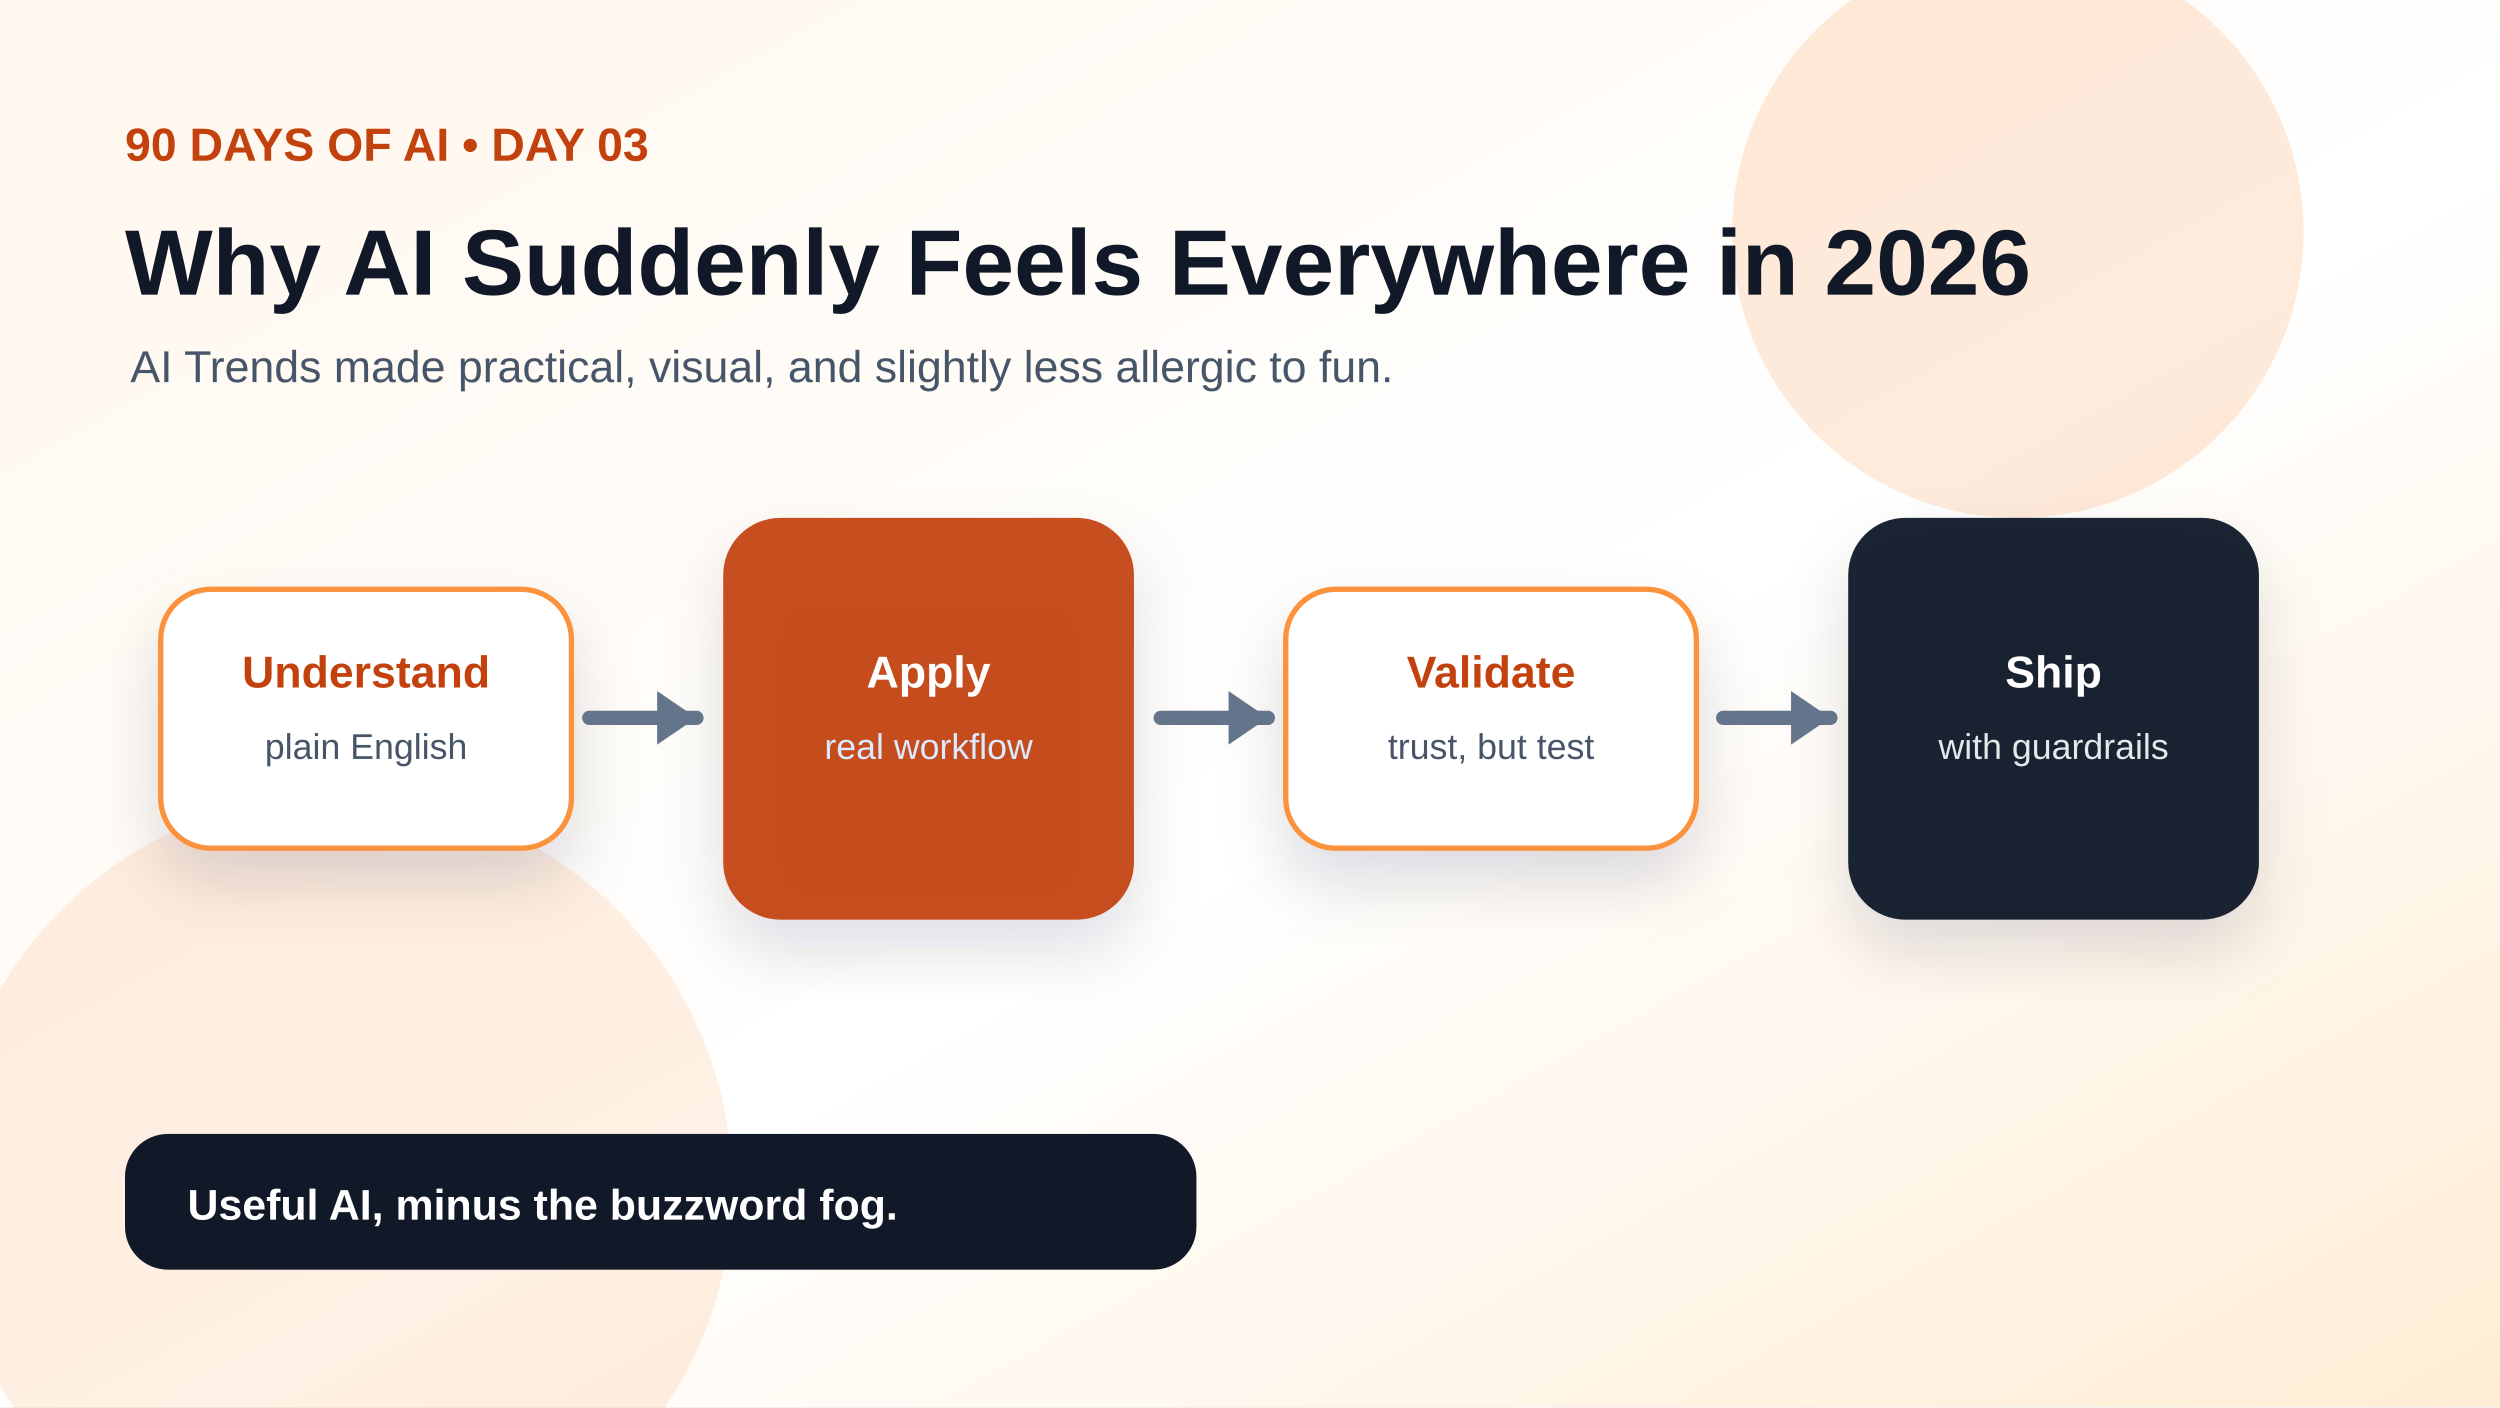
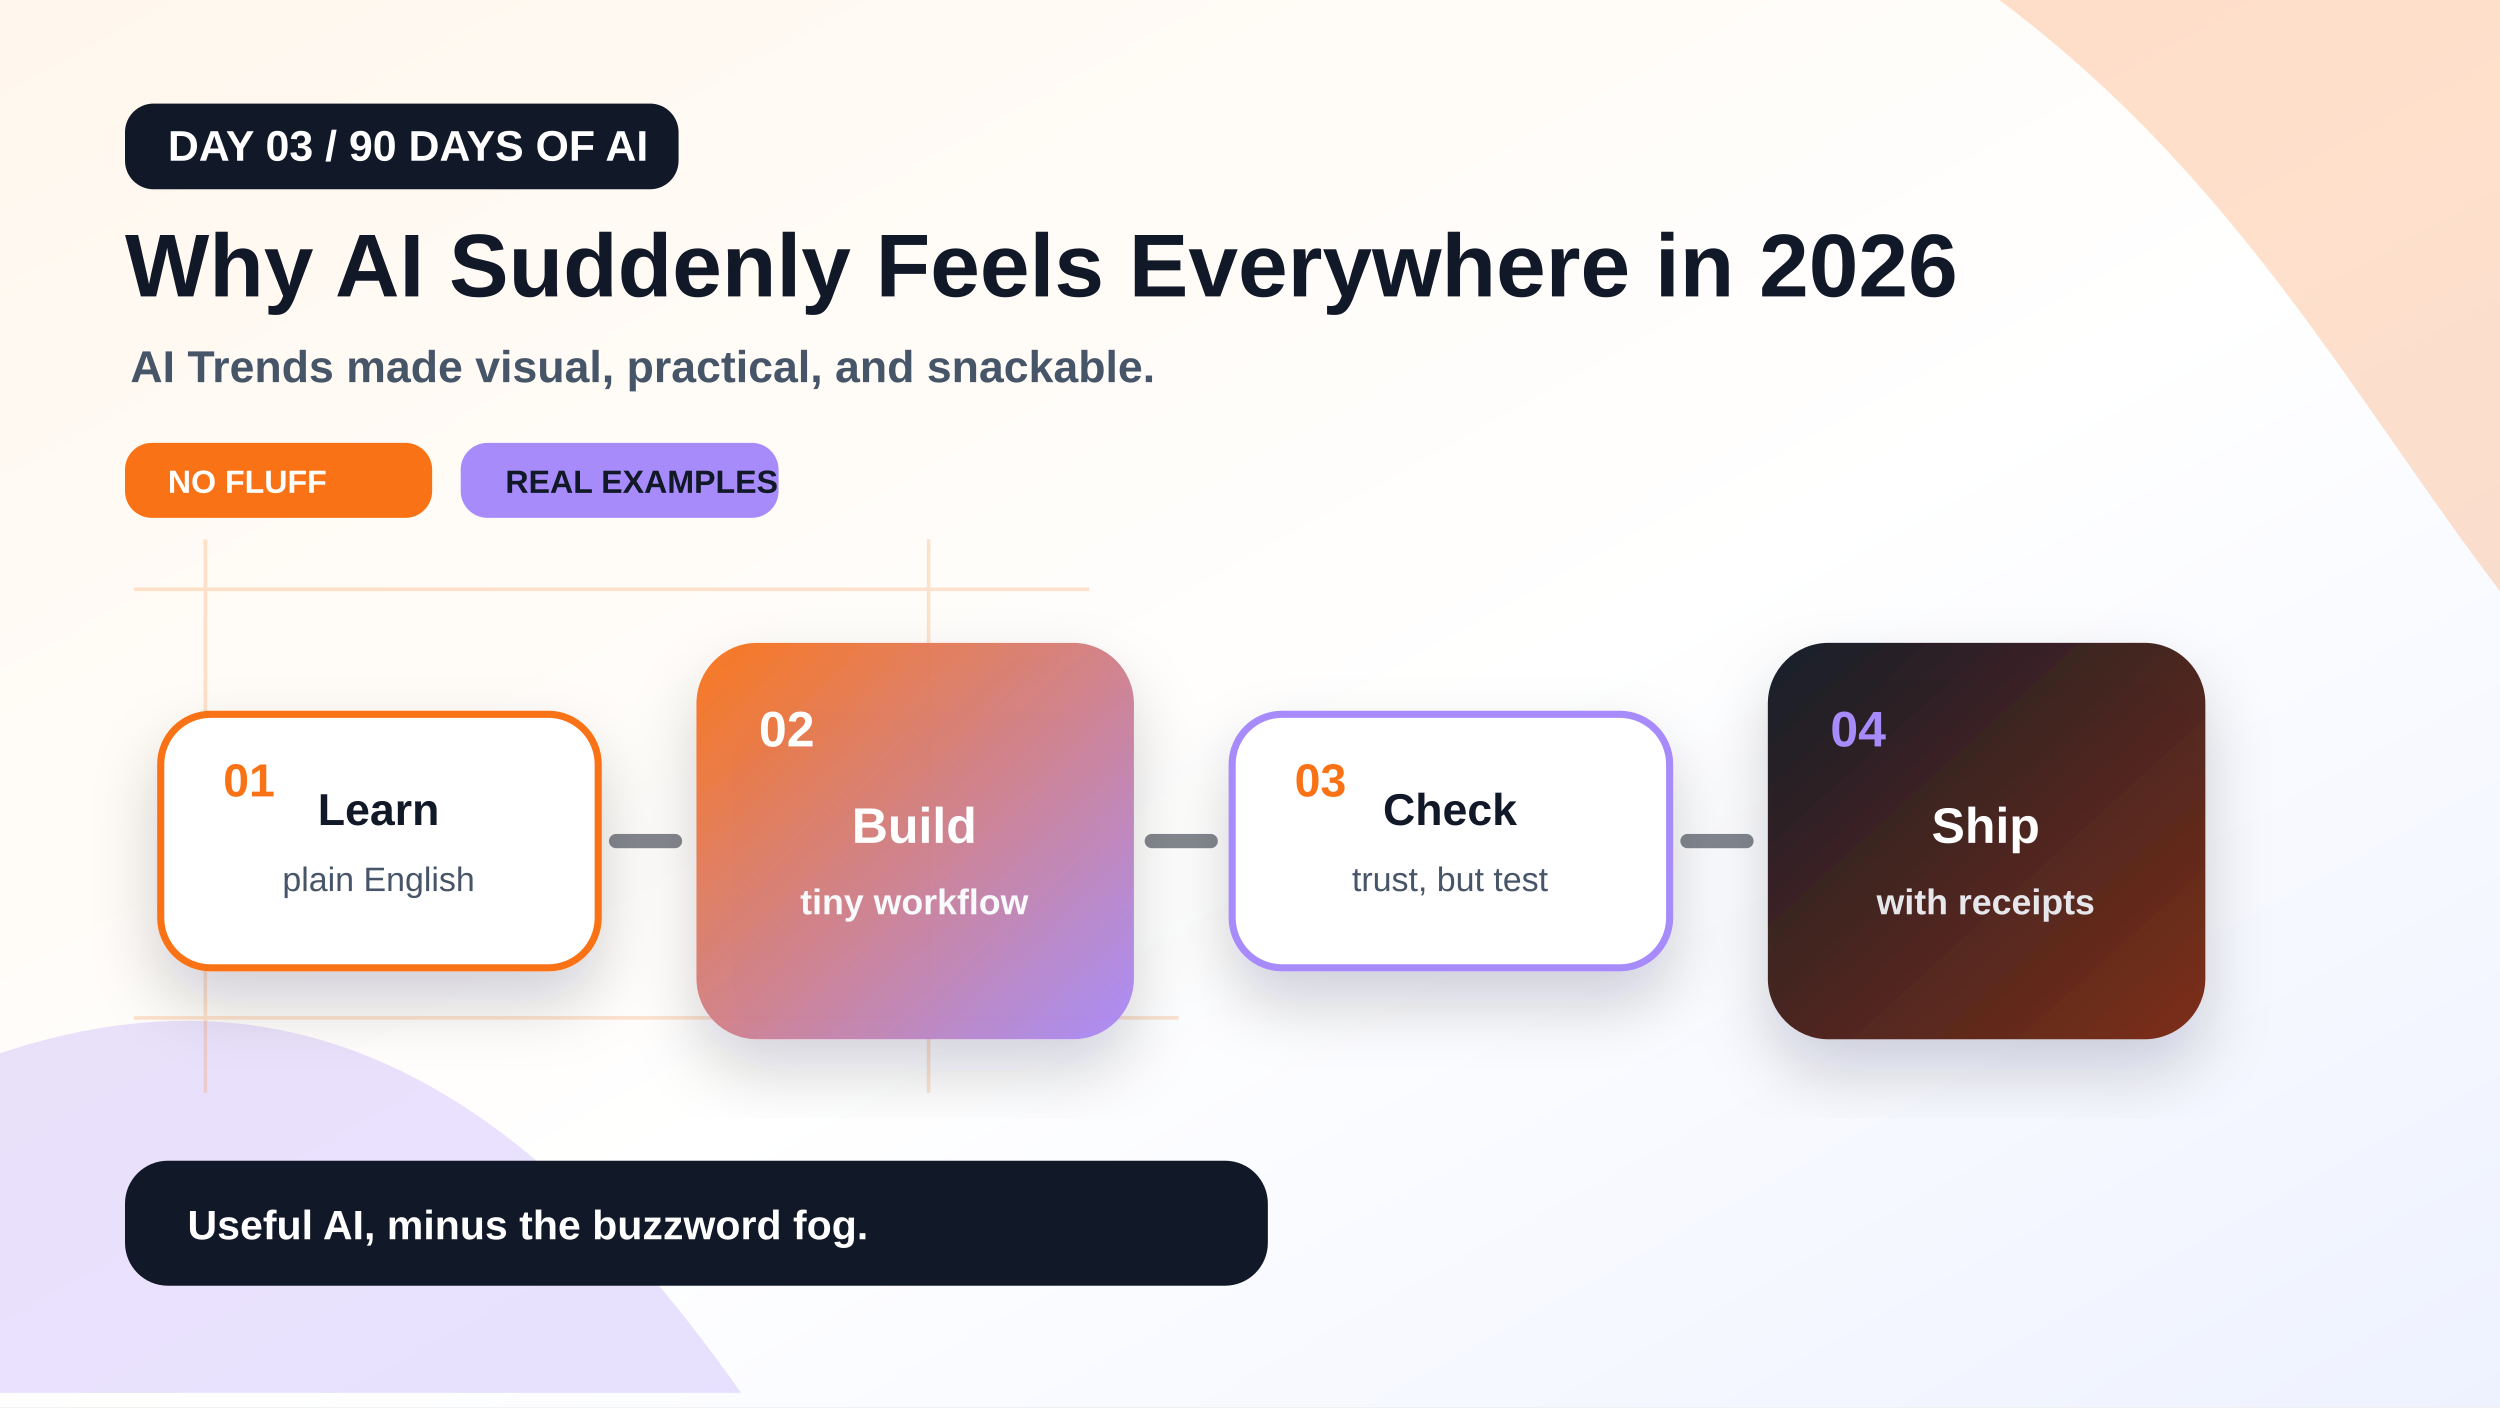
<svg xmlns="http://www.w3.org/2000/svg" width="1400" height="788" viewBox="0 0 1400 788" role="img" aria-labelledby="title desc">
  <defs>
    <linearGradient id="bg" x1="0" y1="0" x2="1" y2="1">
      <stop offset="0" stop-color="#fff7ed" />
      <stop offset="0.55" stop-color="#ffffff" />
-       <stop offset="1" stop-color="#ffedd5" />
+       <stop offset="1" stop-color="#eef2ff" />
+     </linearGradient>
+     <linearGradient id="cardGlow" x1="0" y1="0" x2="1" y2="1">
+       <stop offset="0" stop-color="#f97316" />
+       <stop offset="1" stop-color="#a78bfa" />
+     </linearGradient>
+     <linearGradient id="darkGlow" x1="0" y1="0" x2="1" y2="1">
+       <stop offset="0" stop-color="#111827" />
+       <stop offset="1" stop-color="#7c2d12" />
    </linearGradient>
    <filter id="shadow" x="-20%" y="-20%" width="140%" height="140%">
-       <feDropShadow dx="0" dy="18" stdDeviation="18" flood-color="#0f172a" flood-opacity="0.14" />
+       <feDropShadow dx="0" dy="18" stdDeviation="18" flood-color="#0f172a" flood-opacity="0.18" />
    </filter>
  </defs>
  <rect width="1400" height="788" fill="url(#bg)" />
-   <circle cx="1130" cy="130" r="160" fill="#fb923c" opacity="0.18" />
-   <circle cx="190" cy="665" r="220" fill="#fb923c" opacity="0.14" />
-   <text x="70" y="90" font-family="Arial, sans-serif" font-size="26" font-weight="800" fill="#c2410c">90 DAYS OF AI • DAY 03</text>
-   <text x="70" y="165" font-family="Arial, sans-serif" font-size="52" font-weight="900" fill="#111827">Why AI Suddenly Feels Everywhere in 2026</text>
-   <text x="73" y="214" font-family="Arial, sans-serif" font-size="25" fill="#475569">AI Trends made practical, visual, and slightly less allergic to fun.</text>
+   <path d="M1060 -40 C1260 80 1325 250 1440 380 L1440 0 Z" fill="#f97316" opacity="0.22" />
+   <path d="M-70 620 C150 505 295 610 415 780 L-70 780 Z" fill="#a78bfa" opacity="0.25" />
+   <g opacity="0.20" stroke="#f97316" stroke-width="2">
+     <path d="M75 330 H610" />
+     <path d="M75 570 H660" />
+     <path d="M115 302 V612" />
+     <path d="M520 302 V612" />
+   </g>
+   <rect x="70" y="58" width="310" height="48" rx="16" fill="#111827" />
+   <text x="94" y="90" font-family="Arial, sans-serif" font-size="24" font-weight="900" fill="#ffffff">DAY 03 / 90 DAYS OF AI</text>
+   <text x="70" y="166" font-family="Arial, sans-serif" font-size="50" font-weight="900" fill="#111827">Why AI Suddenly Feels Everywhere in 2026</text>
+   <text x="73" y="214" font-family="Arial, sans-serif" font-size="25" font-weight="700" fill="#475569">AI Trends made visual, practical, and snackable.</text>
+   <g transform="translate(70 248)">
+     <rect x="0" y="0" width="172" height="42" rx="15" fill="#f97316" />
+     <text x="24" y="28" font-family="Arial, sans-serif" font-size="18" font-weight="900" fill="#ffffff">NO FLUFF</text>
+     <rect x="188" y="0" width="178" height="42" rx="15" fill="#a78bfa" />
+     <text x="213" y="28" font-family="Arial, sans-serif" font-size="18" font-weight="900" fill="#111827">REAL EXAMPLES</text>
+   </g>
  <g filter="url(#shadow)">
-     <rect x="90" y="330" width="230" height="145" rx="28" fill="#ffffff" stroke="#fb923c" stroke-width="3" />
-     <rect x="405" y="290" width="230" height="225" rx="32" fill="#c2410c" opacity="0.92" />
-     <rect x="720" y="330" width="230" height="145" rx="28" fill="#ffffff" stroke="#fb923c" stroke-width="3" />
-     <rect x="1035" y="290" width="230" height="225" rx="32" fill="#111827" opacity="0.94" />
+     <rect x="90" y="400" width="245" height="142" rx="28" fill="#ffffff" stroke="#f97316" stroke-width="4" />
+     <rect x="390" y="360" width="245" height="222" rx="34" fill="url(#cardGlow)" opacity="0.96" />
+     <rect x="690" y="400" width="245" height="142" rx="28" fill="#ffffff" stroke="#a78bfa" stroke-width="4" />
+     <rect x="990" y="360" width="245" height="222" rx="34" fill="url(#darkGlow)" opacity="0.98" />
  </g>
-   <path d="M330 402 H390" stroke="#64748b" stroke-width="8" stroke-linecap="round" />
-   <path d="M390 402 l-22 -15 v30 z" fill="#64748b" />
-   <path d="M650 402 H710" stroke="#64748b" stroke-width="8" stroke-linecap="round" />
-   <path d="M710 402 l-22 -15 v30 z" fill="#64748b" />
-   <path d="M965 402 H1025" stroke="#64748b" stroke-width="8" stroke-linecap="round" />
-   <path d="M1025 402 l-22 -15 v30 z" fill="#64748b" />
-   <text x="205" y="385" text-anchor="middle" font-family="Arial, sans-serif" font-size="25" font-weight="800" fill="#c2410c">Understand</text>
-   <text x="205" y="425" text-anchor="middle" font-family="Arial, sans-serif" font-size="20" fill="#475569">plain English</text>
-   <text x="520" y="385" text-anchor="middle" font-family="Arial, sans-serif" font-size="25" font-weight="800" fill="#ffffff">Apply</text>
-   <text x="520" y="425" text-anchor="middle" font-family="Arial, sans-serif" font-size="20" fill="#dbeafe">real workflow</text>
-   <text x="835" y="385" text-anchor="middle" font-family="Arial, sans-serif" font-size="25" font-weight="800" fill="#c2410c">Validate</text>
-   <text x="835" y="425" text-anchor="middle" font-family="Arial, sans-serif" font-size="20" fill="#475569">trust, but test</text>
-   <text x="1150" y="385" text-anchor="middle" font-family="Arial, sans-serif" font-size="25" font-weight="800" fill="#ffffff">Ship</text>
-   <text x="1150" y="425" text-anchor="middle" font-family="Arial, sans-serif" font-size="20" fill="#e5e7eb">with guardrails</text>
-   <rect x="70" y="635" width="600" height="76" rx="24" fill="#111827" />
-   <text x="105" y="683" font-family="Arial, sans-serif" font-size="24" font-weight="800" fill="#ffffff">Useful AI, minus the buzzword fog.</text>
+   <g font-family="Arial, sans-serif">
+     <text x="125" y="446" font-size="26" font-weight="900" fill="#f97316">01</text>
+     <text x="212" y="462" text-anchor="middle" font-size="25" font-weight="900" fill="#111827">Learn</text>
+     <text x="212" y="499" text-anchor="middle" font-size="19" fill="#475569">plain English</text>
+     <text x="425" y="418" font-size="28" font-weight="900" fill="#ffffff">02</text>
+     <text x="512" y="472" text-anchor="middle" font-size="28" font-weight="900" fill="#ffffff">Build</text>
+     <text x="512" y="512" text-anchor="middle" font-size="20" font-weight="700" fill="#f8fafc">tiny workflow</text>
+     <text x="725" y="446" font-size="26" font-weight="900" fill="#f97316">03</text>
+     <text x="812" y="462" text-anchor="middle" font-size="25" font-weight="900" fill="#111827">Check</text>
+     <text x="812" y="499" text-anchor="middle" font-size="19" fill="#475569">trust, but test</text>
+     <text x="1025" y="418" font-size="28" font-weight="900" fill="#a78bfa">04</text>
+     <text x="1112" y="472" text-anchor="middle" font-size="28" font-weight="900" fill="#ffffff">Ship</text>
+     <text x="1112" y="512" text-anchor="middle" font-size="20" font-weight="700" fill="#e5e7eb">with receipts</text>
+   </g>
+   <g stroke="#111827" stroke-width="8" stroke-linecap="round" opacity="0.52">
+     <path d="M345 471 H378" />
+     <path d="M645 471 H678" />
+     <path d="M945 471 H978" />
+   </g>
+   <rect x="70" y="650" width="640" height="70" rx="24" fill="#111827" />
+   <text x="105" y="694" font-family="Arial, sans-serif" font-size="23" font-weight="900" fill="#ffffff">Useful AI, minus the buzzword fog.</text>
</svg>
